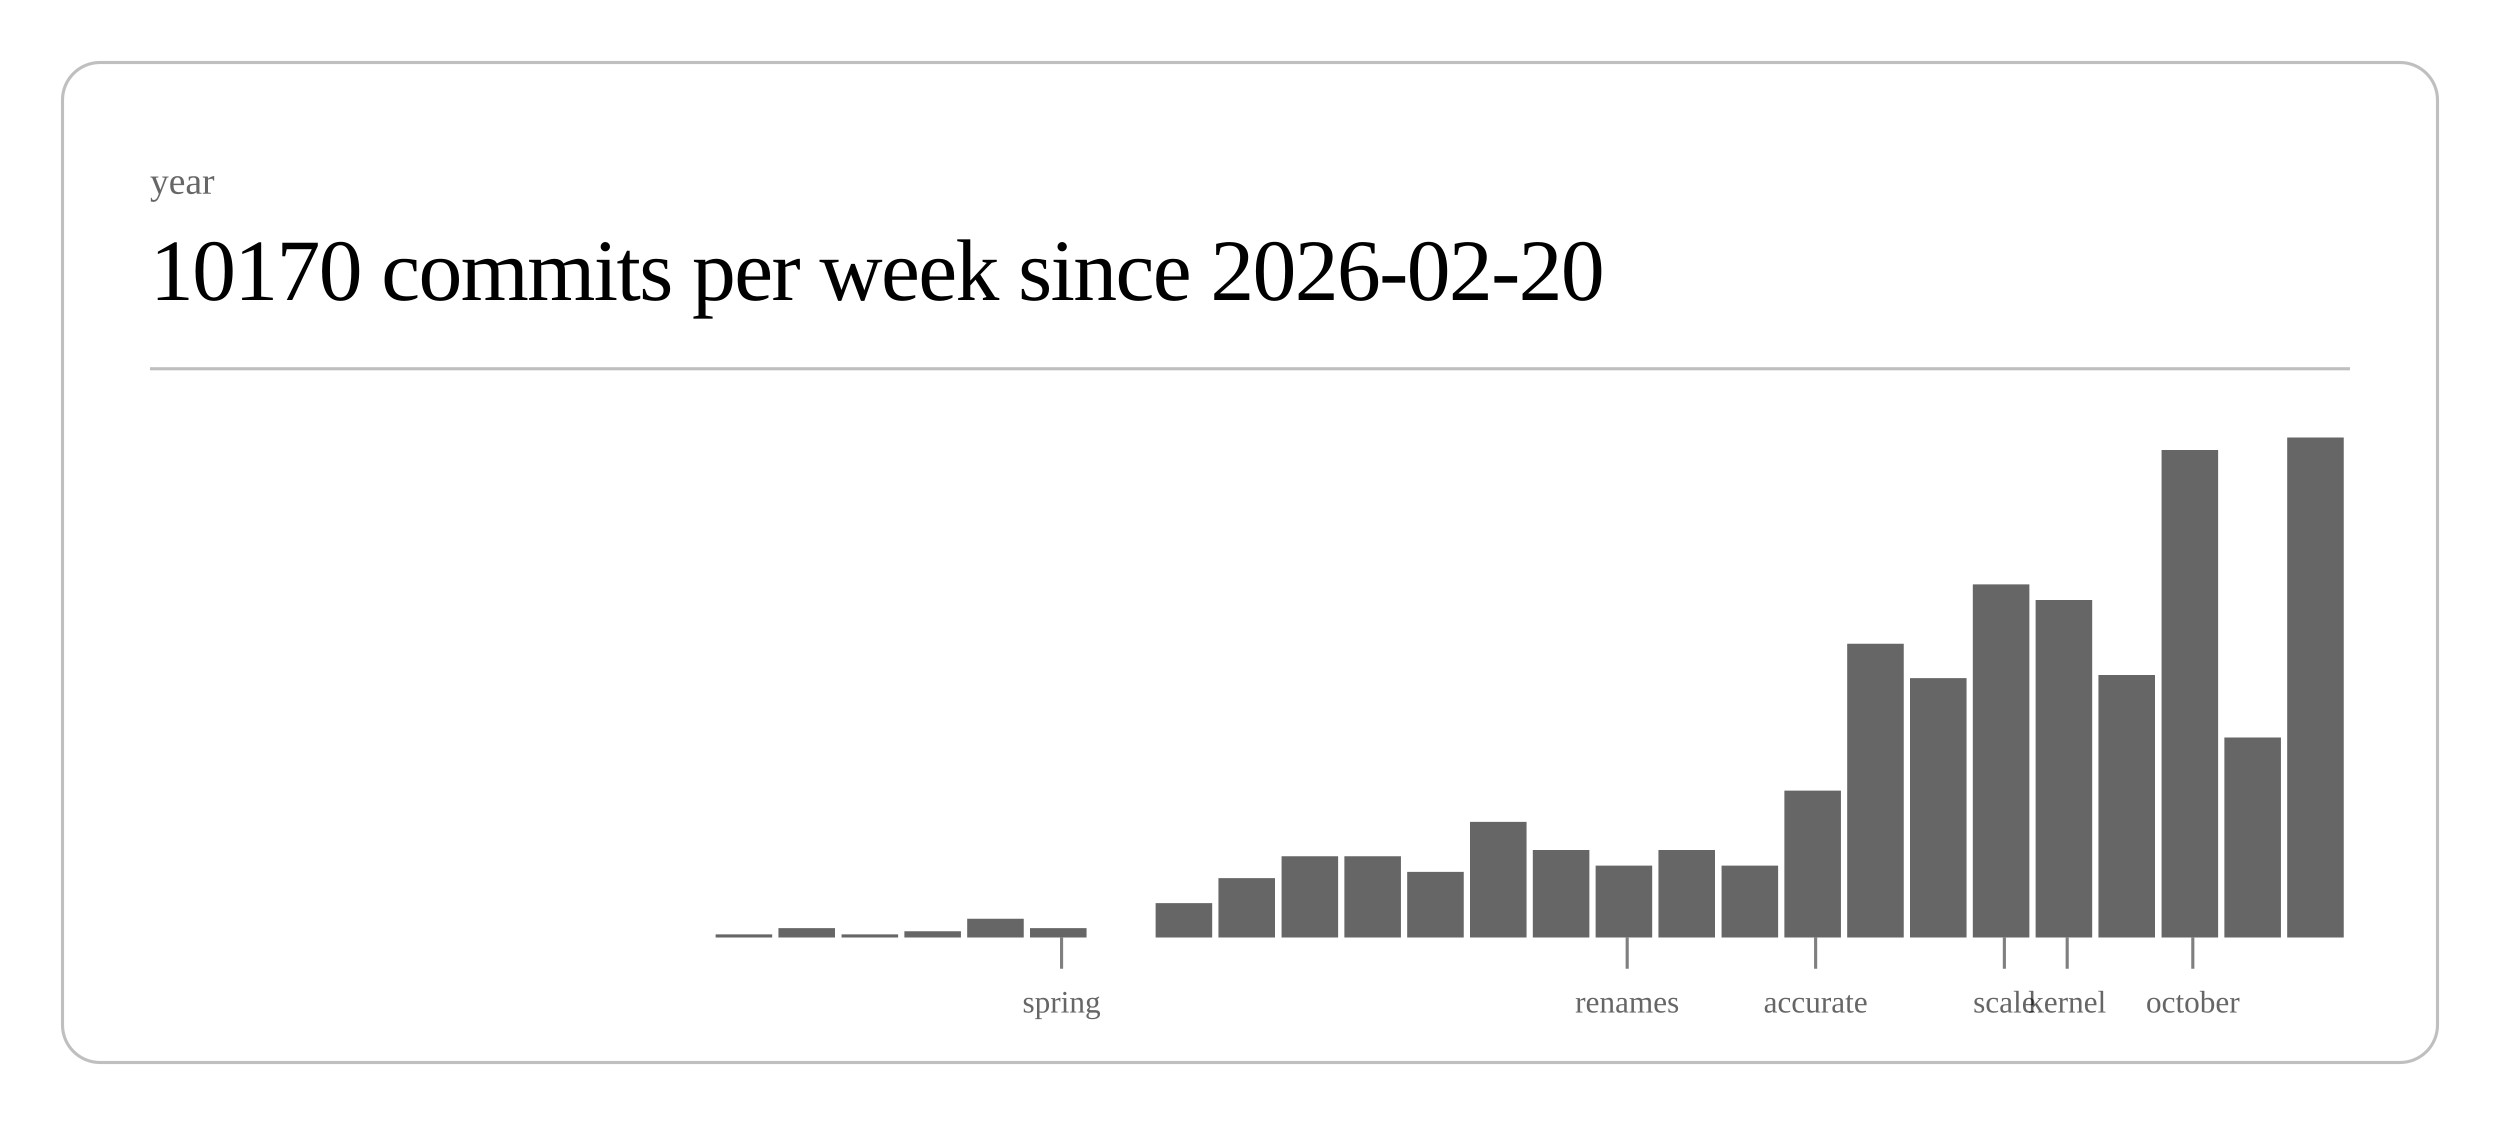
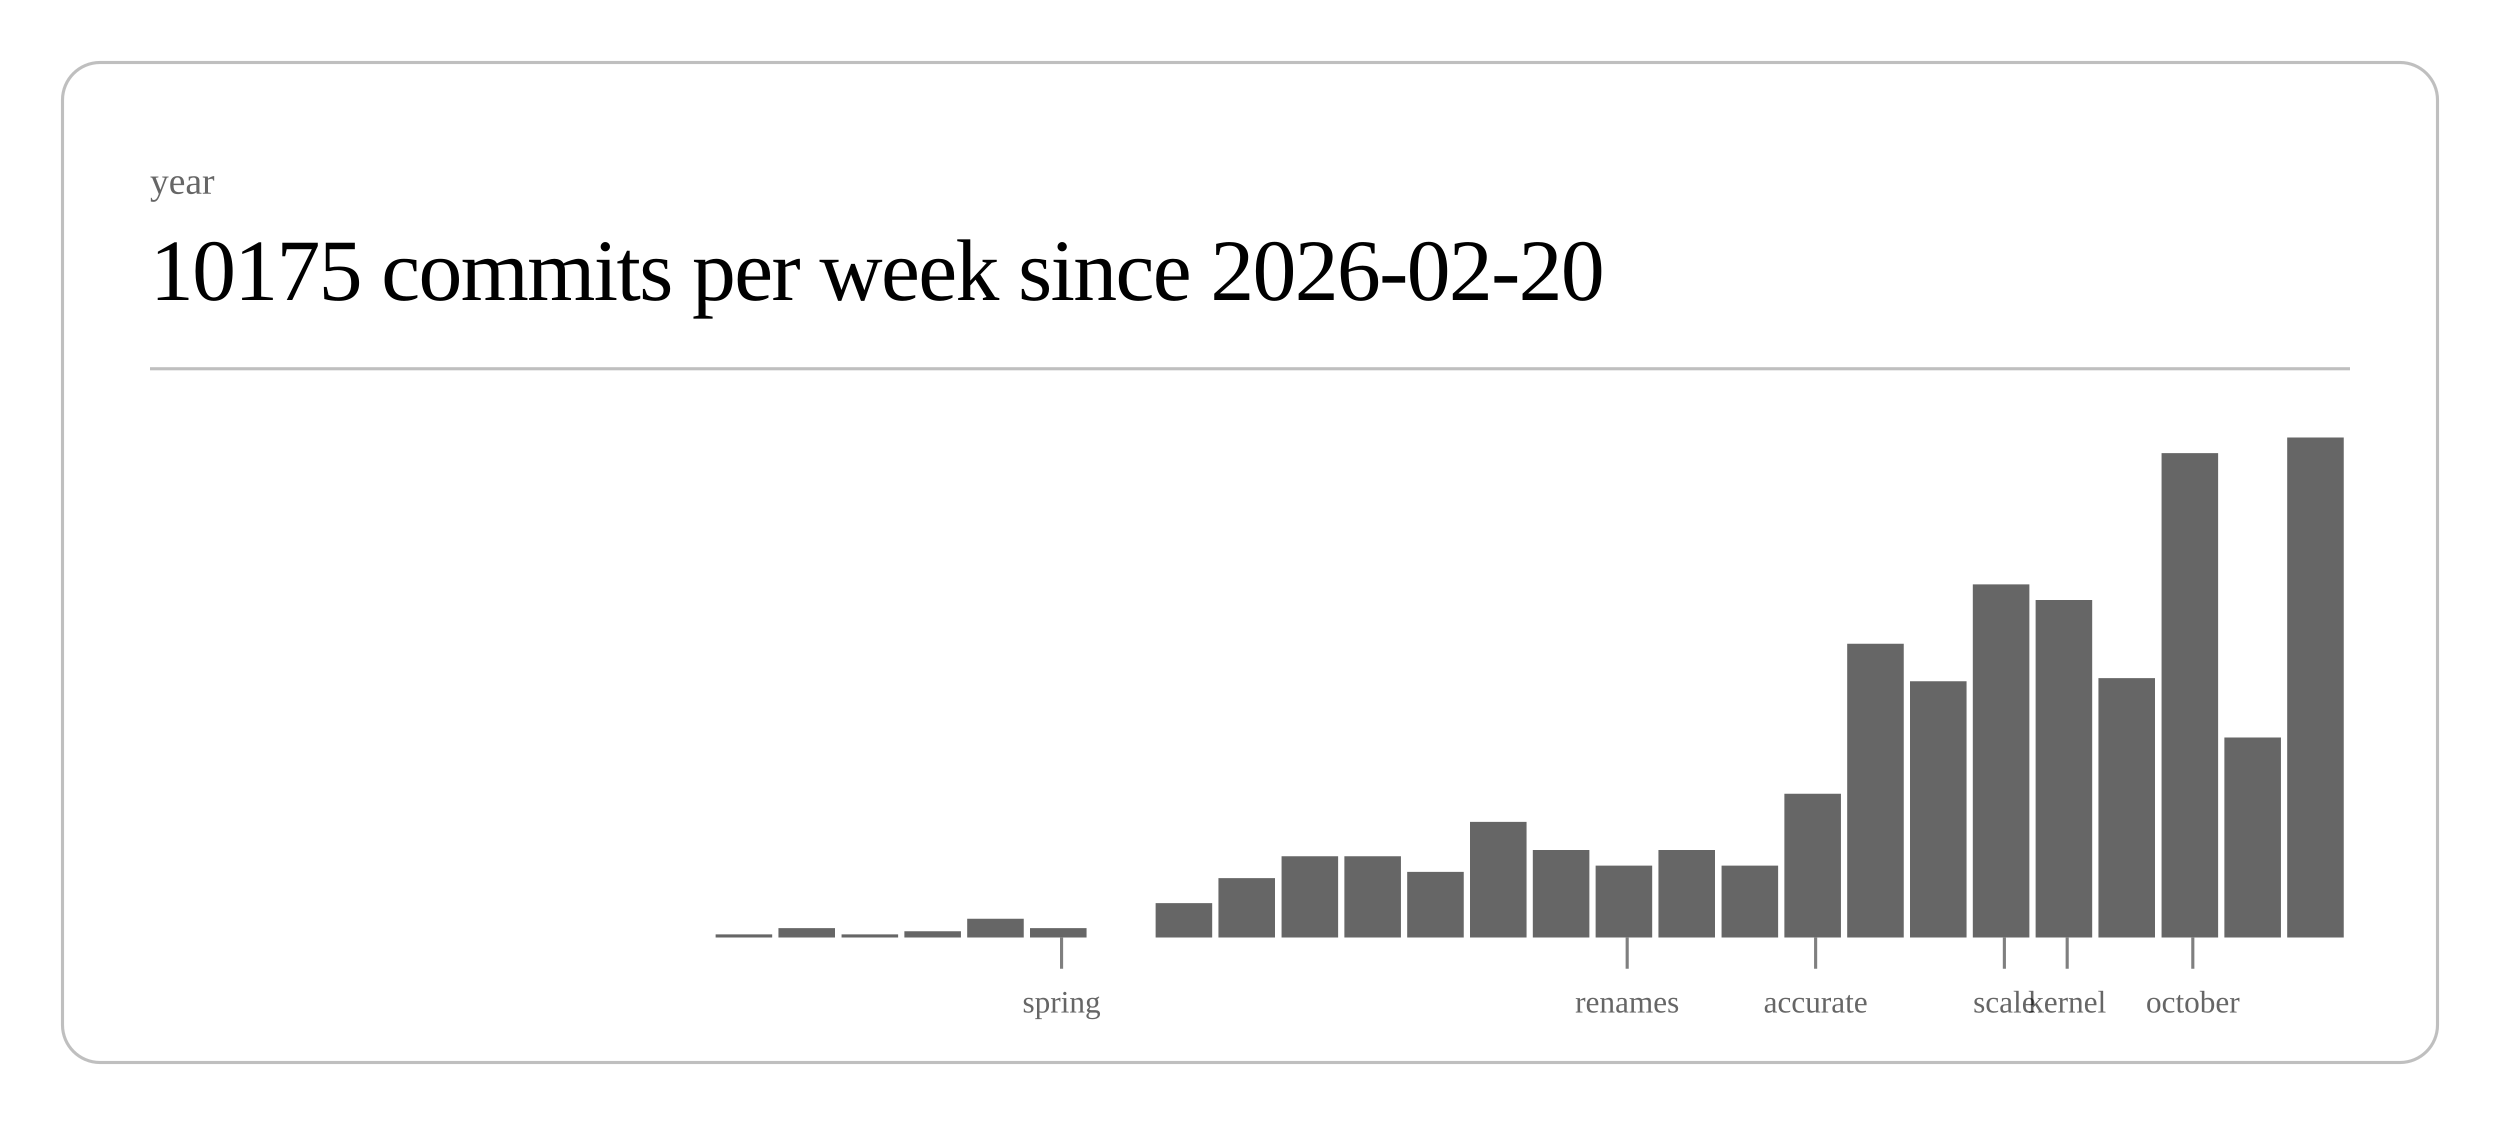
<svg xmlns="http://www.w3.org/2000/svg" class="post-header-svg" viewBox="0 0 800 360" width="800" height="360">
  <rect x="20" y="20" width="760" height="320" rx="12" ry="12" fill="none" stroke="currentColor" stroke-width="1" opacity="0.25" />
  <text fill="currentColor" x="48" y="62" font-size="12" opacity="0.6">year</text>
-   <text fill="currentColor" x="48" y="96" font-size="28" font-weight="300" letter-spacing="-0.5">10170 commits per week since 2026-02-20</text>
+   <text fill="currentColor" x="48" y="96" font-size="28" font-weight="300" letter-spacing="-0.5">10175 commits per week since 2026-02-20</text>
  <line stroke="currentColor" x1="48" y1="118" x2="752" y2="118" stroke-width="1" opacity="0.25" />
  <rect x="229.0" y="299" width="18.1" height="1" fill="currentColor" opacity="0.6" />
  <rect x="249.1" y="297" width="18.1" height="3" fill="currentColor" opacity="0.6" />
  <rect x="269.3" y="299" width="18.1" height="1" fill="currentColor" opacity="0.6" />
  <rect x="289.4" y="298" width="18.1" height="2" fill="currentColor" opacity="0.6" />
  <rect x="309.5" y="294" width="18.1" height="6" fill="currentColor" opacity="0.6" />
  <rect x="329.6" y="297" width="18.1" height="3" fill="currentColor" opacity="0.6" />
  <rect x="369.8" y="289" width="18.1" height="11" fill="currentColor" opacity="0.6" />
  <rect x="389.9" y="281" width="18.1" height="19" fill="currentColor" opacity="0.6" />
  <rect x="410.1" y="274" width="18.1" height="26" fill="currentColor" opacity="0.6" />
  <rect x="430.2" y="274" width="18.1" height="26" fill="currentColor" opacity="0.6" />
  <rect x="450.3" y="279" width="18.1" height="21" fill="currentColor" opacity="0.6" />
  <rect x="470.4" y="263" width="18.1" height="37" fill="currentColor" opacity="0.6" />
  <rect x="490.5" y="272" width="18.1" height="28" fill="currentColor" opacity="0.6" />
  <rect x="510.6" y="277" width="18.1" height="23" fill="currentColor" opacity="0.6" />
  <rect x="530.7" y="272" width="18.1" height="28" fill="currentColor" opacity="0.6" />
  <rect x="550.9" y="277" width="18.1" height="23" fill="currentColor" opacity="0.6" />
-   <rect x="571.0" y="253" width="18.1" height="47" fill="currentColor" opacity="0.6" />
+   <rect x="571.0" y="254" width="18.1" height="46" fill="currentColor" opacity="0.6" />
  <rect x="591.1" y="206" width="18.1" height="94" fill="currentColor" opacity="0.6" />
-   <rect x="611.2" y="217" width="18.1" height="83" fill="currentColor" opacity="0.6" />
+   <rect x="611.2" y="218" width="18.1" height="82" fill="currentColor" opacity="0.6" />
  <rect x="631.3" y="187" width="18.1" height="113" fill="currentColor" opacity="0.6" />
  <rect x="651.4" y="192" width="18.1" height="108" fill="currentColor" opacity="0.6" />
-   <rect x="671.5" y="216" width="18.1" height="84" fill="currentColor" opacity="0.6" />
-   <rect x="691.7" y="144" width="18.1" height="156" fill="currentColor" opacity="0.6" />
+   <rect x="671.5" y="217" width="18.1" height="83" fill="currentColor" opacity="0.6" />
+   <rect x="691.7" y="145" width="18.1" height="155" fill="currentColor" opacity="0.6" />
  <rect x="711.8" y="236" width="18.1" height="64" fill="currentColor" opacity="0.6" />
  <rect x="731.9" y="140" width="18.1" height="160" fill="currentColor" opacity="0.6" />
  <line stroke="currentColor" x1="339.7" y1="300" x2="339.7" y2="310" stroke-width="1" opacity="0.5" />
  <text fill="currentColor" x="339.7" y="324" font-size="10" opacity="0.6" text-anchor="middle">spring</text>
  <line stroke="currentColor" x1="520.7" y1="300" x2="520.7" y2="310" stroke-width="1" opacity="0.5" />
  <text fill="currentColor" x="520.7" y="324" font-size="10" opacity="0.6" text-anchor="middle">renames</text>
  <line stroke="currentColor" x1="581.0" y1="300" x2="581.0" y2="310" stroke-width="1" opacity="0.5" />
  <text fill="currentColor" x="581.0" y="324" font-size="10" opacity="0.6" text-anchor="middle">accurate</text>
  <line stroke="currentColor" x1="641.4" y1="300" x2="641.4" y2="310" stroke-width="1" opacity="0.5" />
  <text fill="currentColor" x="641.4" y="324" font-size="10" opacity="0.6" text-anchor="middle">scale</text>
  <line stroke="currentColor" x1="661.5" y1="300" x2="661.5" y2="310" stroke-width="1" opacity="0.5" />
  <text fill="currentColor" x="661.5" y="324" font-size="10" opacity="0.6" text-anchor="middle">kernel</text>
  <line stroke="currentColor" x1="701.7" y1="300" x2="701.7" y2="310" stroke-width="1" opacity="0.5" />
  <text fill="currentColor" x="701.7" y="324" font-size="10" opacity="0.6" text-anchor="middle">october</text>
</svg>
